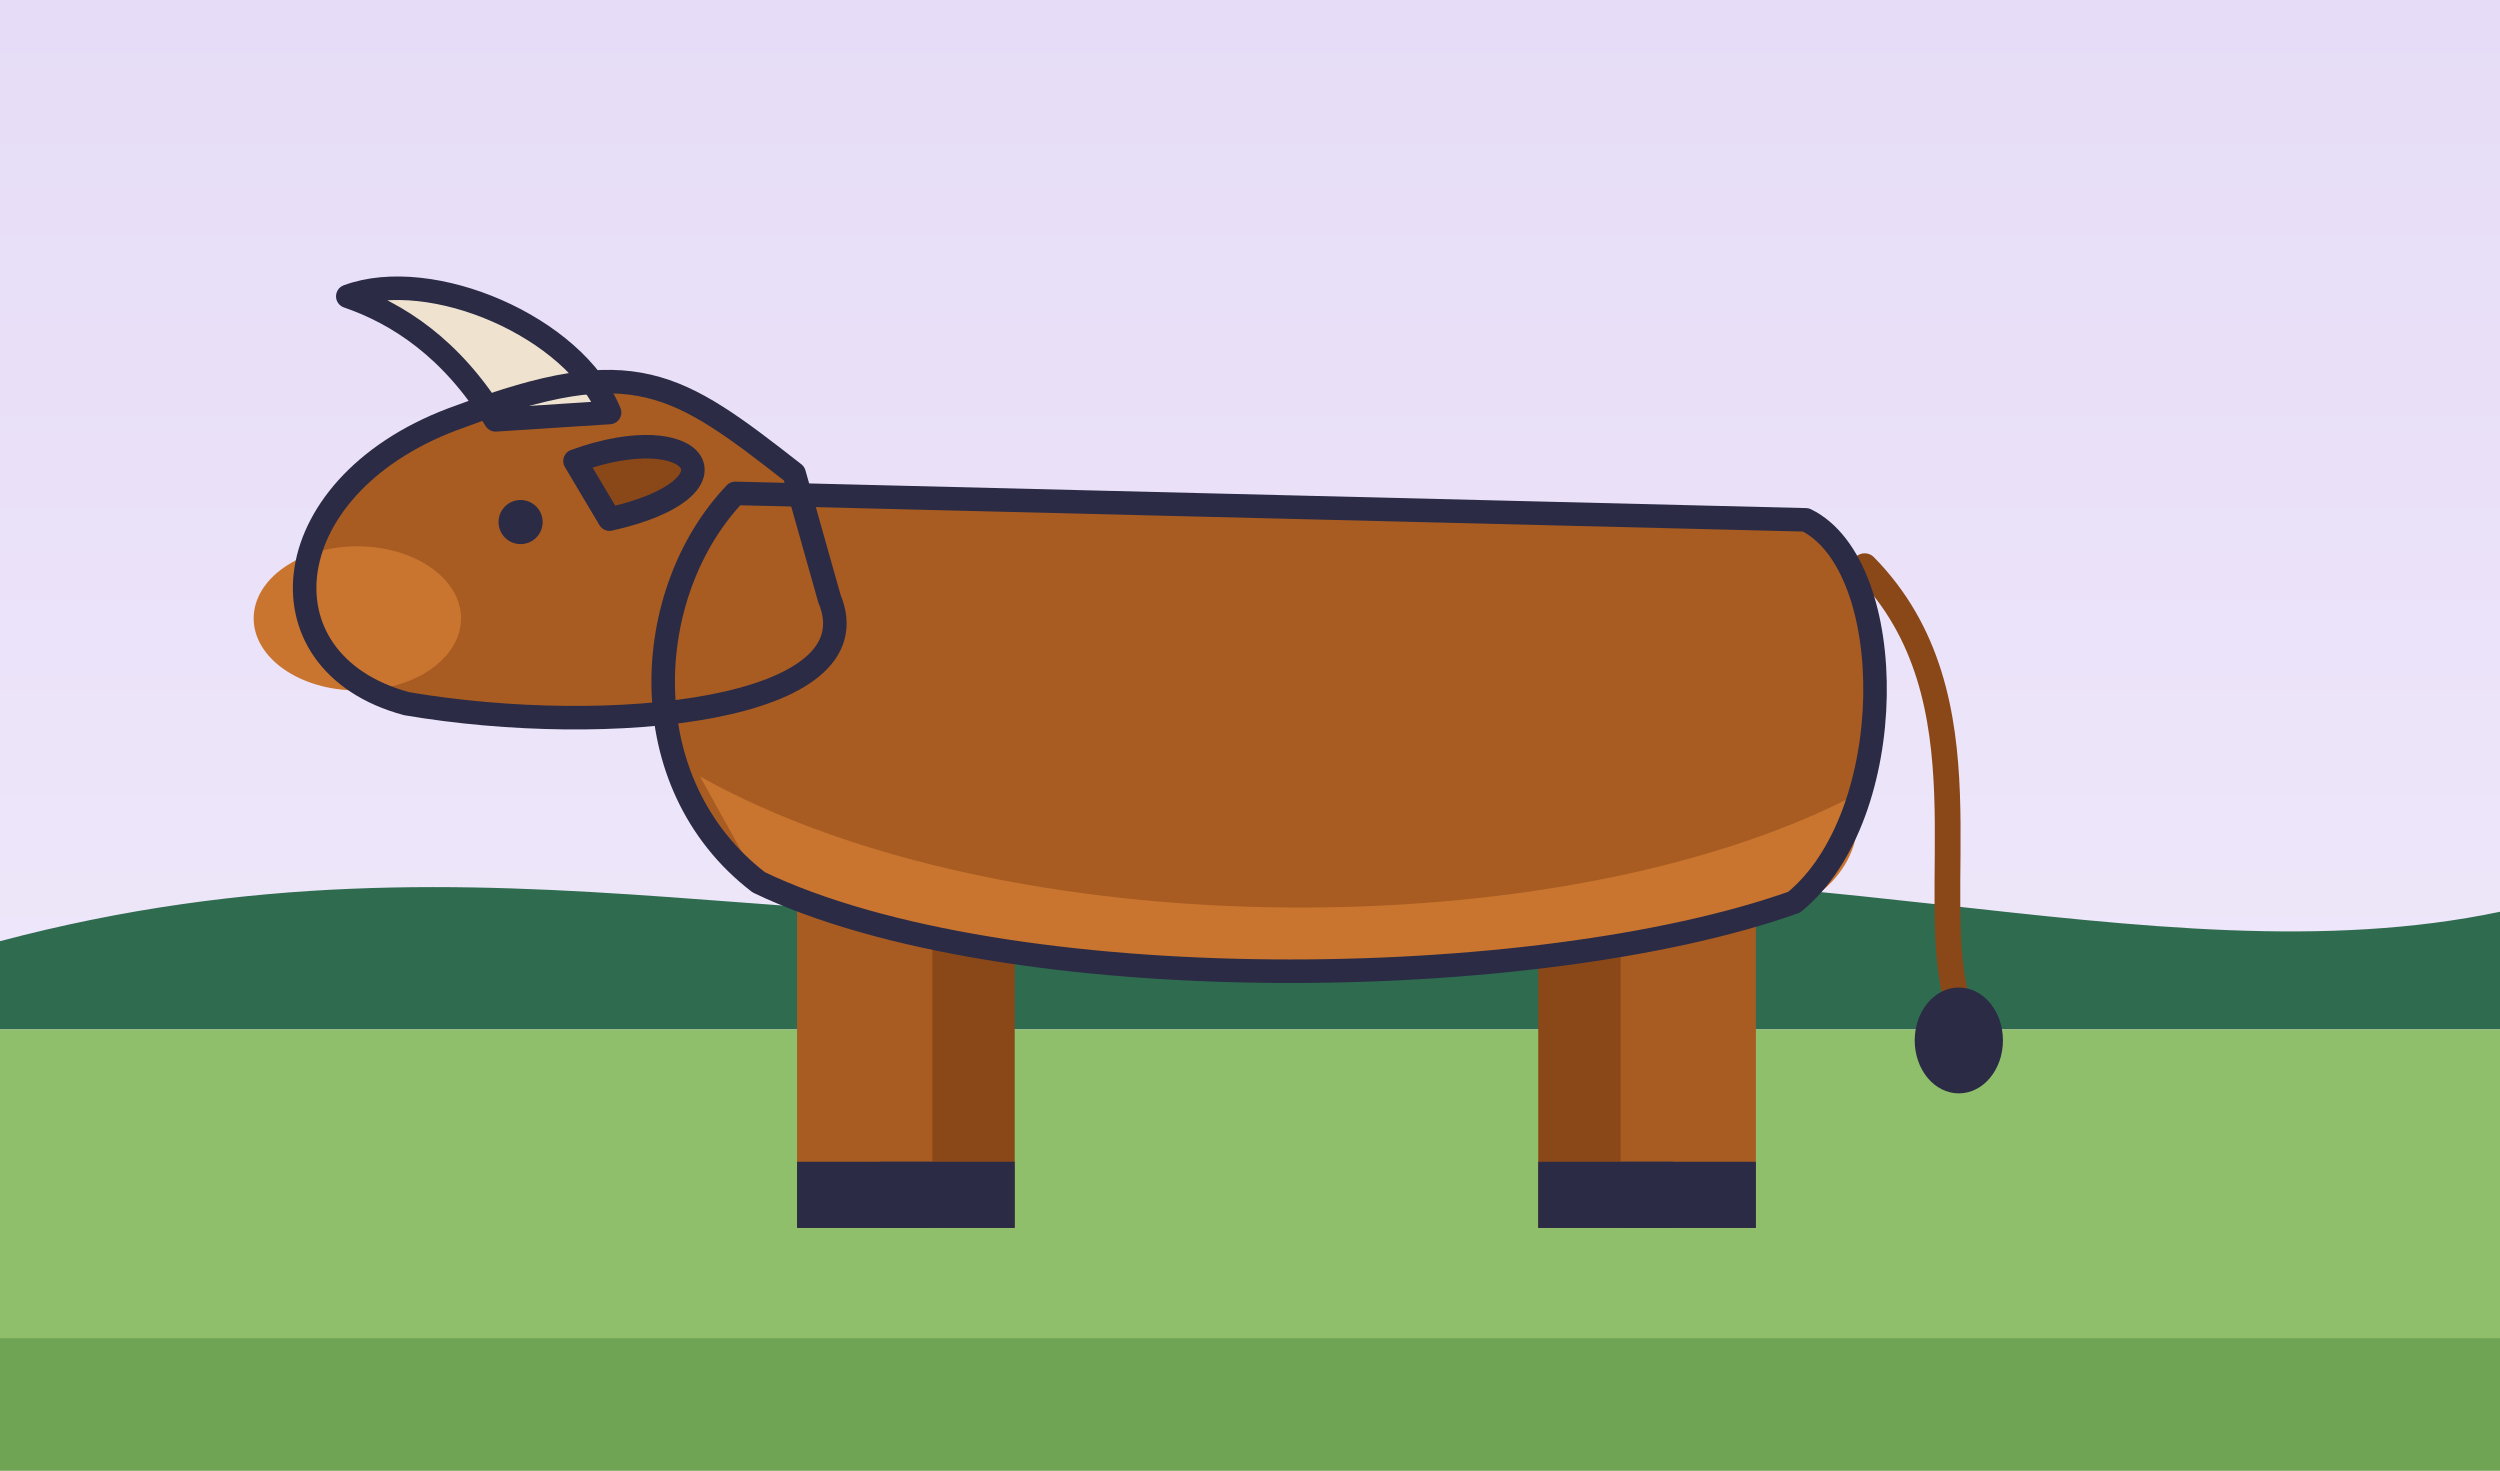
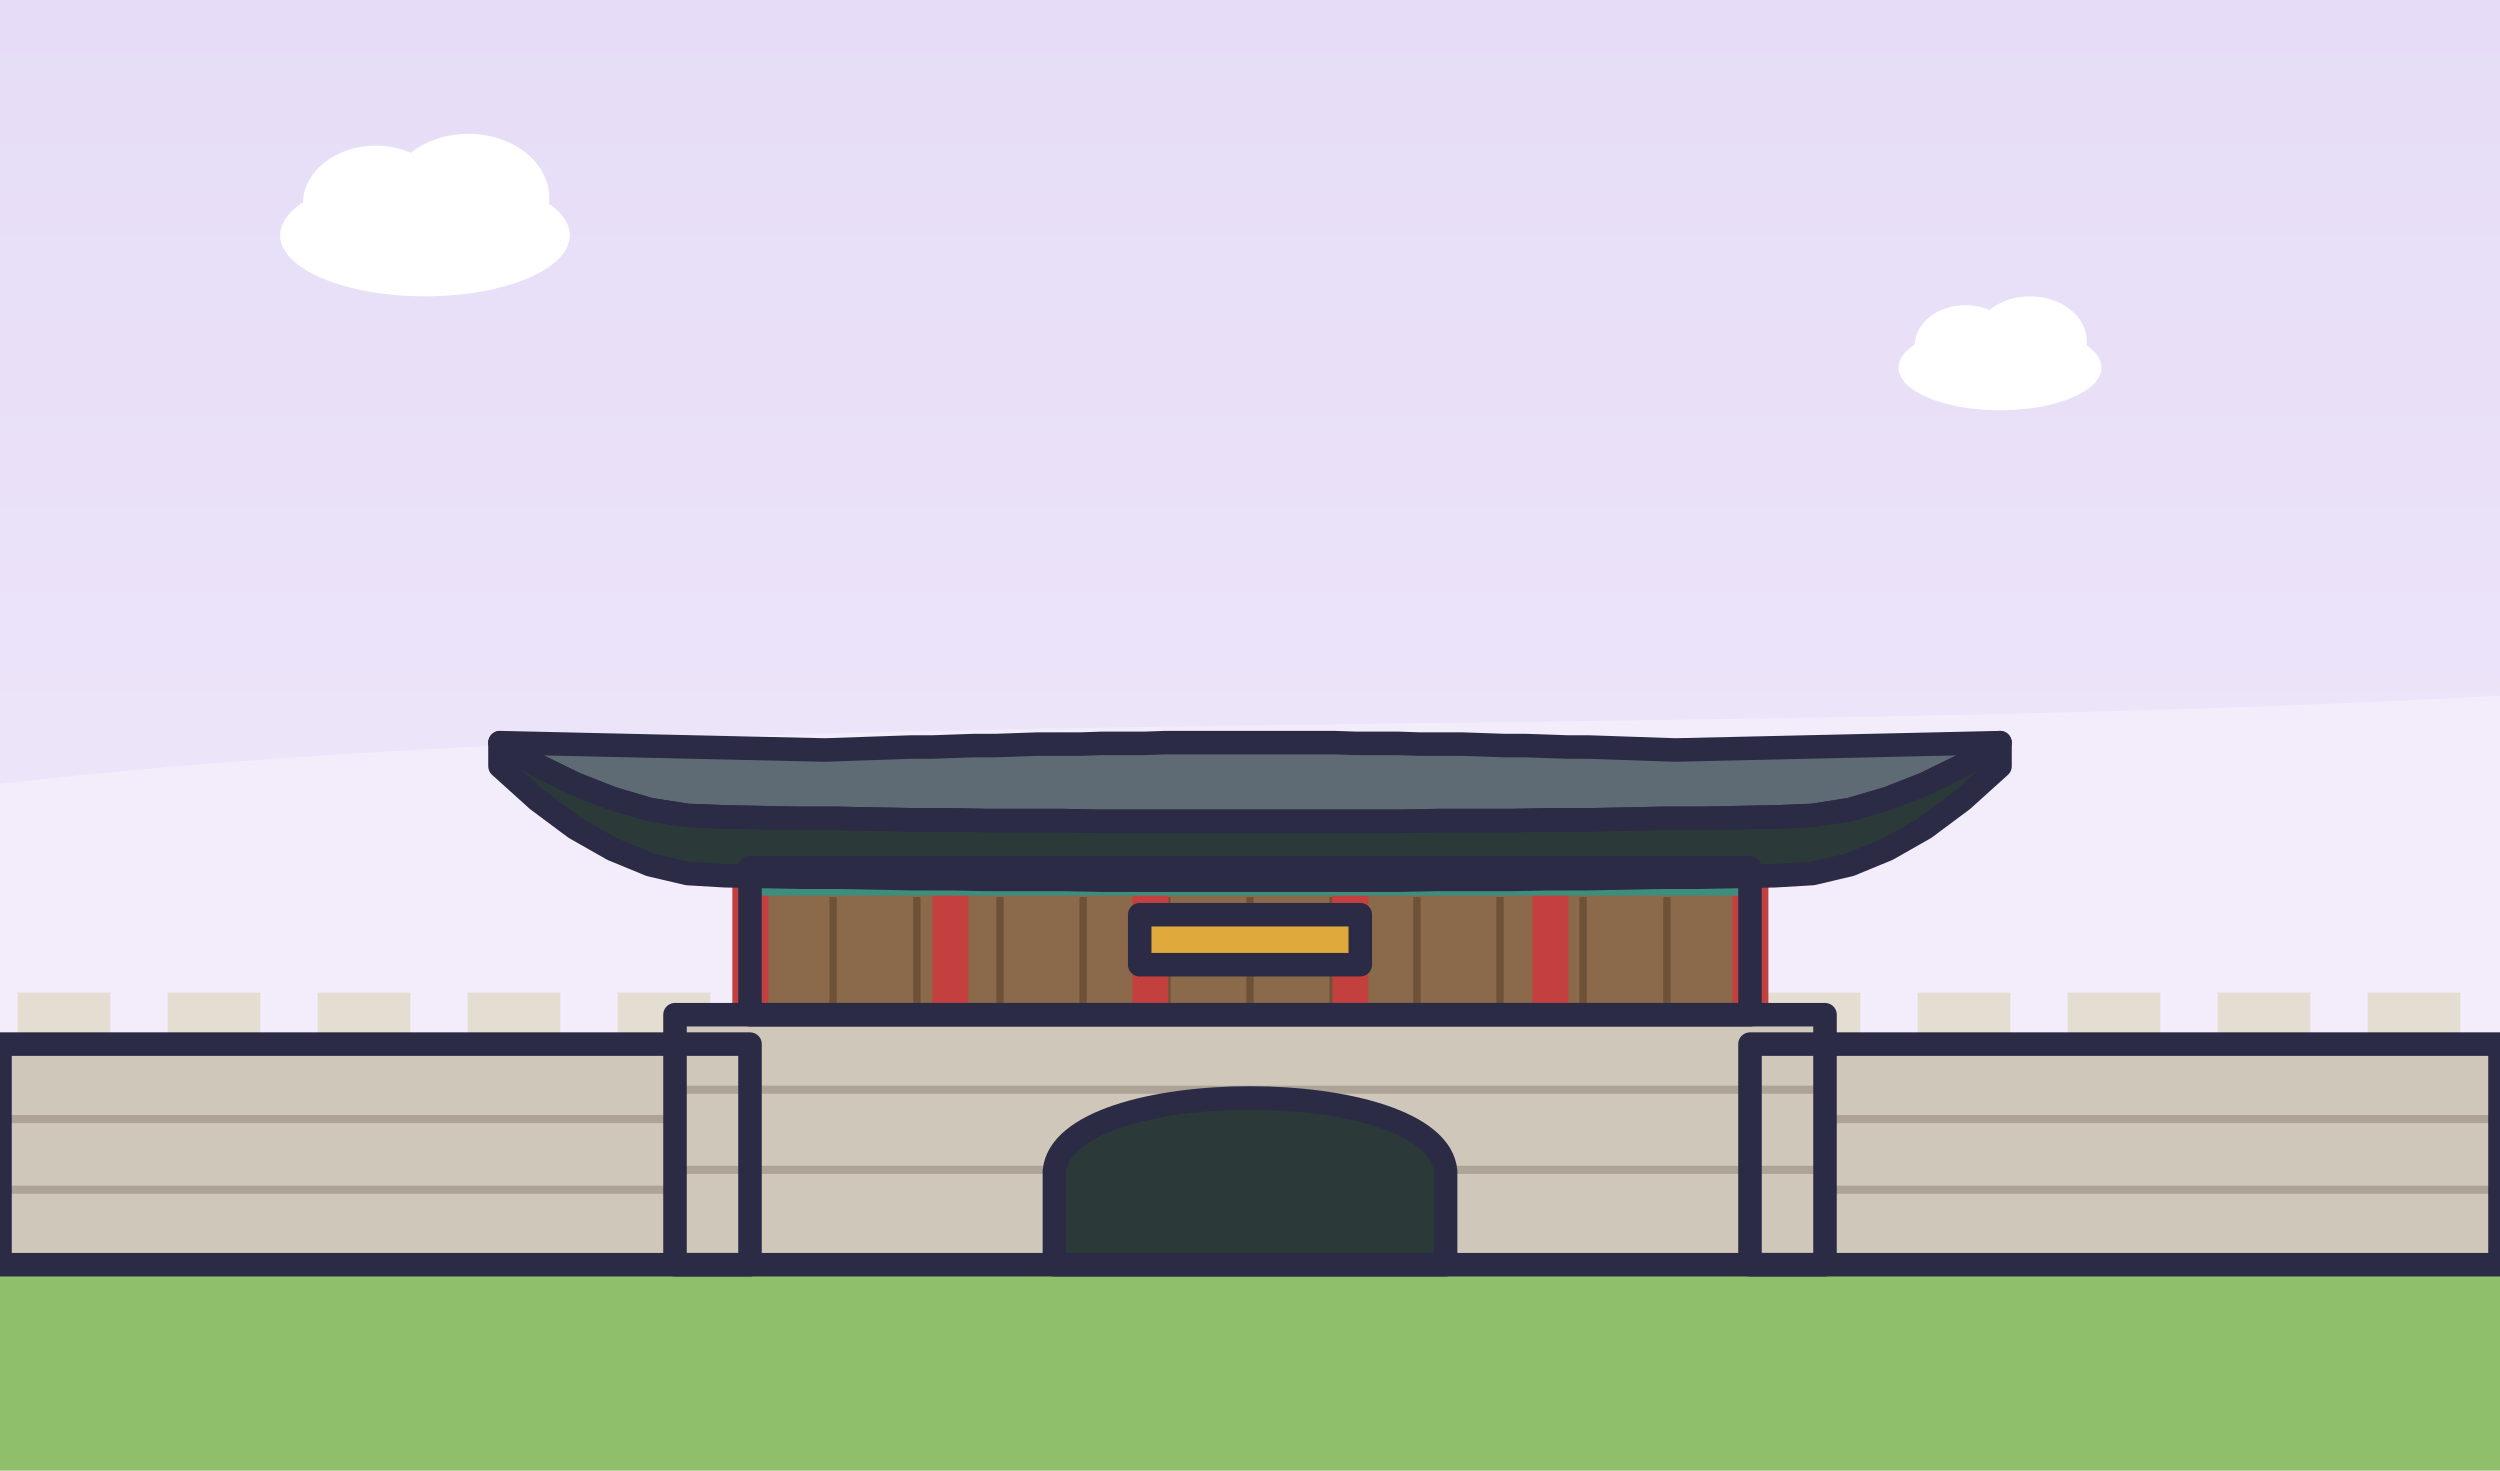
- <svg xmlns="http://www.w3.org/2000/svg" viewBox="0 0 340 200" width="340" height="200" role="img" aria-label="홍성 한우" data-landmark="hongjueupseong-walled-town">
+ <svg xmlns="http://www.w3.org/2000/svg" viewBox="0 0 340 200" width="340" height="200" role="img" aria-label="홍성 홍주읍성" data-landmark="hongjueupseong-walled-town">
  <defs>
    <linearGradient id="sky" x1="0" y1="0" x2="0" y2="1">
      <stop offset="0" stop-color="#E6DCF7" />
      <stop offset="1" stop-color="#F2ECFB" />
    </linearGradient>
  </defs>
  <rect width="340" height="200" fill="url(#sky)" />
-   <path d="M0,184.8 C95.2,183.0 231.2,183.8 340.0,184.4 L340.0,140.0 L0,140.0 Z" fill="#F2ECFB" opacity="1" />
+   <path d="M0,106.6 C95.2,95.6 231.2,100.6 340,94.6 L340,172.0 L0,172.0 Z" fill="#F2ECFB" opacity="1" />
  <g fill="#FFFFFF">
-     <ellipse cx="26.4" cy="183.2" rx="19.7" ry="8.3" />
-     <ellipse cx="23.2" cy="158.7" rx="9.9" ry="7.9" />
-     <ellipse cx="29.0" cy="154.0" rx="11.0" ry="8.7" />
+     <ellipse cx="57.8" cy="32.0" rx="19.7" ry="8.3" />
+     <ellipse cx="51.1" cy="27.7" rx="9.9" ry="7.9" />
+     <ellipse cx="63.7" cy="26.9" rx="11.0" ry="8.7" />
  </g>
  <g fill="#FFFFFF">
-     <ellipse cx="124.0" cy="286.5" rx="13.8" ry="5.8" />
-     <ellipse cx="121.7" cy="269.2" rx="6.9" ry="5.5" />
-     <ellipse cx="125.9" cy="265.8" rx="7.7" ry="6.1" />
+     <ellipse cx="272.0" cy="50.0" rx="13.8" ry="5.8" />
+     <ellipse cx="267.3" cy="47.0" rx="6.9" ry="5.5" />
+     <ellipse cx="276.1" cy="46.4" rx="7.7" ry="6.1" />
  </g>
-   <path d="M0,128.0 C68.0,110.0 115.6,132.0 176.8,122.0 C238.0,112.0 292.4,134.0 340,124.0 L340,140.0 L0,140.0 Z" fill="#2E6B4F" />
-   <rect y="140.0" width="340" height="60.0" fill="#8FBF6A" />
-   <rect y="182.0" width="340" height="18.0" fill="#6FA455" />
-   <rect x="119.6" y="120.0" width="18.4" height="47.0" fill="#8A4818" />
-   <rect x="209.2" y="120.0" width="18.4" height="47.0" fill="#8A4818" />
-   <rect x="108.4" y="120.0" width="18.4" height="47.0" fill="#A85C22" />
-   <rect x="220.4" y="120.0" width="18.4" height="47.0" fill="#A85C22" />
-   <rect x="108.4" y="158.0" width="18.4" height="9.0" fill="#2B2B45" />
-   <rect x="119.6" y="158.0" width="18.4" height="9.0" fill="#2B2B45" />
-   <rect x="209.2" y="158.0" width="18.4" height="9.0" fill="#2B2B45" />
-   <rect x="220.4" y="158.0" width="18.4" height="9.0" fill="#2B2B45" />
-   <path d="M100.0,67.1 L245.6,70.7 C258.4,77.0 258.4,111.0 244.0,122.7 C208.8,135.2 136.8,136.1 103.2,120.0 C85.6,106.5 87.2,80.5 100.0,67.1 Z" fill="#A85C22" />
-   <path d="M95.2,105.6 C136.8,128.9 212.0,128.9 252.0,108.3 C255.2,118.2 244.0,124.4 244.0,122.7 C208.8,135.2 136.8,136.1 103.2,120.0 Z" fill="#C9752F" />
-   <path d="M108.0,64.4 C92.0,51.9 86.2,47.8 62.7,56.6 C37.2,65.5 34.5,90.1 55.3,95.7 C82.9,100.4 119.2,96.7 112.8,81.4 Z" fill="#A85C22" />
-   <ellipse cx="48.6" cy="84.1" rx="14.1" ry="9.8" fill="#C9752F" />
-   <circle cx="70.8" cy="71.0" r="3.0" fill="#2B2B45" />
-   <path d="M78.2,62.7 C95.0,56.6 101.7,66.4 82.9,70.6 Z" fill="#8A4818" />
-   <path d="M67.4,57.1 C61.4,47.3 54.0,42.6 47.3,40.3 C58.7,36.1 78.2,44.5 82.9,56.1 Z" fill="#EFE3D0" />
-   <path d="M253.6,77.0 C271.2,94.9 261.6,121.8 266.4,137.0" fill="none" stroke="#8A4818" stroke-width="3.5" stroke-linecap="round" />
-   <ellipse cx="266.4" cy="141.5" rx="6.0" ry="7.2" fill="#2B2B45" />
+   <rect y="172.0" width="340" height="28.0" fill="#8FBF6A" />
+   <path d="M0.0,142.0 L102.0,142.0 L102.0,172.0 L0.0,172.0 Z" fill="#CFC7BA" />
+   <g fill="#E4DED2">
+     <rect x="2.4" y="135.0" width="12.6" height="7.0" />
+     <rect x="22.8" y="135.0" width="12.6" height="7.0" />
+     <rect x="43.2" y="135.0" width="12.6" height="7.0" />
+     <rect x="63.6" y="135.0" width="12.6" height="7.0" />
+     <rect x="84.0" y="135.0" width="12.6" height="7.0" />
+   </g>
+   <g stroke="#ADA396" stroke-width="1.1" fill="none">
+     <path d="M0.0,152.2 L102.0,152.2" />
+     <path d="M0.0,161.8 L102.0,161.8" />
+   </g>
+   <path d="M238.0,142.0 L340.0,142.0 L340.0,172.0 L238.0,172.0 Z" fill="#CFC7BA" />
+   <g fill="#E4DED2">
+     <rect x="240.4" y="135.0" width="12.6" height="7.0" />
+     <rect x="260.8" y="135.0" width="12.6" height="7.0" />
+     <rect x="281.2" y="135.0" width="12.6" height="7.0" />
+     <rect x="301.6" y="135.0" width="12.6" height="7.0" />
+     <rect x="322.0" y="135.0" width="12.6" height="7.0" />
+   </g>
+   <g stroke="#ADA396" stroke-width="1.1" fill="none">
+     <path d="M238.0,152.2 L340.0,152.2" />
+     <path d="M238.0,161.8 L340.0,161.8" />
+   </g>
+   <path d="M91.8,138.0 L248.2,138.0 L248.2,172.0 L91.8,172.0 Z" fill="#CFC7BA" />
+   <g stroke="#ADA396" stroke-width="1.1" fill="none">
+     <path d="M91.8,148.2 L248.2,148.2" />
+     <path d="M91.8,159.1 L248.2,159.1" />
+   </g>
+   <path d="M143.4,172.0 L143.4,159.3 C144.5,146.0 195.5,146.0 196.6,159.3 L196.6,172.0 Z" fill="#2B3A38" />
+   <path d="M102.0,118.0 L238.0,118.0 L238.0,138.0 L102.0,138.0 Z" fill="#8A6A4A" />
+   <g stroke="#6E5238" stroke-width="1.0">
+     <path d="M113.3,122.0 L113.3,138.0" />
+     <path d="M124.7,122.0 L124.7,138.0" />
+     <path d="M136.0,122.0 L136.0,138.0" />
+     <path d="M147.3,122.0 L147.3,138.0" />
+     <path d="M158.7,122.0 L158.7,138.0" />
+     <path d="M170.0,122.0 L170.0,138.0" />
+     <path d="M181.3,122.0 L181.3,138.0" />
+     <path d="M192.7,122.0 L192.7,138.0" />
+     <path d="M204.0,122.0 L204.0,138.0" />
+     <path d="M215.3,122.0 L215.3,138.0" />
+     <path d="M226.7,122.0 L226.7,138.0" />
+   </g>
+   <rect x="99.6" y="118.0" width="4.9" height="20.0" fill="#C4403F" />
+   <rect x="126.8" y="118.0" width="4.9" height="20.0" fill="#C4403F" />
+   <rect x="154.0" y="118.0" width="4.9" height="20.0" fill="#C4403F" />
+   <rect x="181.2" y="118.0" width="4.9" height="20.0" fill="#C4403F" />
+   <rect x="208.4" y="118.0" width="4.9" height="20.0" fill="#C4403F" />
+   <rect x="235.6" y="118.0" width="4.9" height="20.0" fill="#C4403F" />
+   <rect x="102.0" y="118.0" width="136.0" height="3.8" fill="#3E8E7E" />
+   <g fill="#E0A93B">
+     <rect x="113.3" y="118.9" width="4.6" height="1.7" />
+     <rect x="140.5" y="118.9" width="4.6" height="1.7" />
+     <rect x="167.7" y="118.9" width="4.6" height="1.7" />
+     <rect x="194.9" y="118.9" width="4.6" height="1.7" />
+     <rect x="222.1" y="118.9" width="4.6" height="1.7" />
+   </g>
+   <path d="M155.0,124.4 L185.0,124.4 L185.0,131.2 L155.0,131.2 Z" fill="#E0A93B" />
+   <path d="M68.0,101.0 L73.1,104.1 L78.2,106.6 L83.3,108.6 L88.4,110.1 L93.5,110.9 L98.6,111.1 L103.7,111.2 L108.8,111.3 L113.9,111.3 L119.0,111.4 L124.1,111.5 L129.2,111.5 L134.3,111.6 L139.4,111.6 L144.5,111.6 L149.6,111.7 L154.7,111.7 L159.8,111.7 L164.9,111.7 L170.0,111.7 L175.1,111.7 L180.2,111.7 L185.3,111.7 L190.4,111.7 L195.5,111.6 L200.6,111.6 L205.7,111.6 L210.8,111.5 L215.9,111.5 L221.0,111.4 L226.1,111.3 L231.2,111.3 L236.3,111.2 L241.4,111.1 L246.5,110.9 L251.6,110.1 L256.7,108.6 L261.8,106.6 L266.9,104.1 L272.0,101.0 L272.0,104.2 L266.9,108.8 L261.8,112.6 L256.7,115.5 L251.6,117.6 L246.5,118.8 L241.4,119.1 L236.3,119.2 L231.2,119.3 L226.1,119.3 L221.0,119.4 L215.9,119.5 L210.8,119.5 L205.7,119.6 L200.6,119.6 L195.5,119.6 L190.4,119.7 L185.3,119.7 L180.2,119.7 L175.1,119.7 L170.0,119.7 L164.9,119.7 L159.8,119.7 L154.7,119.7 L149.6,119.7 L144.5,119.6 L139.4,119.6 L134.3,119.6 L129.2,119.5 L124.1,119.5 L119.0,119.4 L113.9,119.3 L108.8,119.3 L103.7,119.2 L98.6,119.1 L93.5,118.8 L88.4,117.6 L83.3,115.5 L78.2,112.6 L73.1,108.8 L68.0,104.2 Z" fill="#2B3A38" />
+   <path d="M112.2,102.0 L115.1,101.9 L118.0,101.8 L120.9,101.7 L123.8,101.6 L126.7,101.6 L129.5,101.5 L132.4,101.4 L135.3,101.4 L138.2,101.3 L141.1,101.2 L144.0,101.2 L146.9,101.2 L149.8,101.1 L152.7,101.1 L155.6,101.1 L158.4,101.0 L161.3,101.0 L164.2,101.0 L167.1,101.0 L170.0,101.0 L172.9,101.0 L175.8,101.0 L178.7,101.0 L181.6,101.0 L184.4,101.1 L187.3,101.1 L190.2,101.1 L193.1,101.2 L196.0,101.2 L198.9,101.2 L201.8,101.3 L204.7,101.4 L207.6,101.4 L210.5,101.5 L213.3,101.6 L216.2,101.6 L219.1,101.7 L222.0,101.8 L224.9,101.9 L227.8,102.0 L272.0,101.0 L266.9,104.1 L261.8,106.6 L256.7,108.6 L251.6,110.1 L246.5,110.9 L241.4,111.1 L236.3,111.2 L231.2,111.3 L226.1,111.3 L221.0,111.4 L215.9,111.5 L210.8,111.5 L205.7,111.6 L200.6,111.6 L195.5,111.6 L190.4,111.7 L185.3,111.7 L180.2,111.7 L175.1,111.7 L170.0,111.7 L164.9,111.7 L159.8,111.7 L154.7,111.7 L149.6,111.7 L144.5,111.6 L139.4,111.6 L134.3,111.6 L129.2,111.5 L124.1,111.5 L119.0,111.4 L113.9,111.3 L108.8,111.3 L103.7,111.2 L98.6,111.1 L93.5,110.9 L88.4,110.1 L83.3,108.6 L78.2,106.6 L73.1,104.1 L68.0,101.0 Z" fill="#5E6B75" />
  <g fill="none" stroke="#2B2B45" stroke-width="3.2" stroke-linejoin="round" stroke-linecap="round">
-     <path d="M108.0,64.4 C92.0,51.9 86.2,47.8 62.7,56.6 C37.2,65.5 34.5,90.1 55.3,95.7 C82.9,100.4 119.2,96.7 112.8,81.4 Z" />
-     <path d="M100.0,67.1 L245.6,70.7 C258.4,77.0 258.4,111.0 244.0,122.7 C208.8,135.2 136.8,136.1 103.2,120.0 C85.6,106.5 87.2,80.5 100.0,67.1 Z" />
-     <path d="M78.2,62.7 C95.0,56.6 101.7,66.4 82.9,70.6 Z" />
-     <path d="M67.4,57.1 C61.4,47.3 54.0,42.6 47.3,40.3 C58.7,36.1 78.2,44.5 82.9,56.1 Z" />
+     <path d="M0.0,142.0 L102.0,142.0 L102.0,172.0 L0.0,172.0 Z" />
+     <path d="M238.0,142.0 L340.0,142.0 L340.0,172.0 L238.0,172.0 Z" />
+     <path d="M91.8,138.0 L248.2,138.0 L248.2,172.0 L91.8,172.0 Z" />
+     <path d="M143.4,172.0 L143.4,159.3 C144.5,146.0 195.5,146.0 196.6,159.3 L196.6,172.0 Z" />
+     <path d="M102.0,118.0 L238.0,118.0 L238.0,138.0 L102.0,138.0 Z" />
+     <path d="M155.0,124.4 L185.0,124.4 L185.0,131.2 L155.0,131.2 Z" />
+     <path d="M112.2,102.0 L115.1,101.9 L118.0,101.8 L120.9,101.7 L123.8,101.6 L126.7,101.6 L129.5,101.5 L132.4,101.4 L135.3,101.4 L138.2,101.3 L141.1,101.2 L144.0,101.2 L146.9,101.2 L149.8,101.1 L152.7,101.1 L155.6,101.1 L158.4,101.0 L161.3,101.0 L164.2,101.0 L167.1,101.0 L170.0,101.0 L172.9,101.0 L175.8,101.0 L178.7,101.0 L181.6,101.0 L184.4,101.1 L187.3,101.1 L190.2,101.1 L193.1,101.2 L196.0,101.2 L198.9,101.2 L201.8,101.3 L204.7,101.4 L207.6,101.4 L210.5,101.5 L213.3,101.6 L216.2,101.6 L219.1,101.7 L222.0,101.8 L224.9,101.9 L227.8,102.0 L272.0,101.0 L266.9,104.1 L261.8,106.6 L256.7,108.6 L251.6,110.1 L246.5,110.9 L241.4,111.1 L236.3,111.2 L231.2,111.3 L226.1,111.3 L221.0,111.4 L215.9,111.5 L210.8,111.5 L205.7,111.6 L200.6,111.6 L195.5,111.6 L190.4,111.7 L185.3,111.7 L180.2,111.7 L175.1,111.7 L170.0,111.7 L164.9,111.7 L159.8,111.7 L154.7,111.7 L149.6,111.7 L144.5,111.6 L139.4,111.6 L134.3,111.6 L129.2,111.5 L124.1,111.5 L119.0,111.4 L113.9,111.3 L108.8,111.3 L103.7,111.2 L98.6,111.1 L93.5,110.9 L88.4,110.1 L83.3,108.6 L78.2,106.6 L73.1,104.1 L68.0,101.0 Z" />
+     <path d="M68.0,101.0 L73.1,104.1 L78.2,106.6 L83.3,108.6 L88.4,110.1 L93.5,110.9 L98.6,111.1 L103.7,111.2 L108.8,111.3 L113.9,111.3 L119.0,111.4 L124.1,111.5 L129.2,111.5 L134.3,111.6 L139.4,111.6 L144.5,111.6 L149.6,111.7 L154.7,111.7 L159.8,111.7 L164.9,111.7 L170.0,111.7 L175.1,111.7 L180.2,111.7 L185.3,111.7 L190.4,111.7 L195.5,111.6 L200.6,111.6 L205.7,111.6 L210.8,111.5 L215.9,111.5 L221.0,111.4 L226.1,111.3 L231.2,111.3 L236.3,111.2 L241.4,111.1 L246.5,110.9 L251.6,110.1 L256.7,108.6 L261.8,106.6 L266.9,104.1 L272.0,101.0 L272.0,104.2 L266.9,108.8 L261.8,112.6 L256.7,115.5 L251.6,117.6 L246.5,118.8 L241.4,119.1 L236.3,119.2 L231.2,119.3 L226.1,119.3 L221.0,119.4 L215.9,119.5 L210.8,119.5 L205.7,119.6 L200.6,119.6 L195.5,119.6 L190.4,119.7 L185.3,119.7 L180.2,119.7 L175.1,119.7 L170.0,119.7 L164.9,119.7 L159.8,119.7 L154.7,119.7 L149.6,119.7 L144.5,119.6 L139.4,119.6 L134.3,119.6 L129.2,119.5 L124.1,119.5 L119.0,119.4 L113.9,119.3 L108.8,119.3 L103.7,119.2 L98.6,119.1 L93.5,118.8 L88.4,117.6 L83.3,115.5 L78.2,112.6 L73.1,108.8 L68.0,104.2 Z" />
  </g>
</svg>
